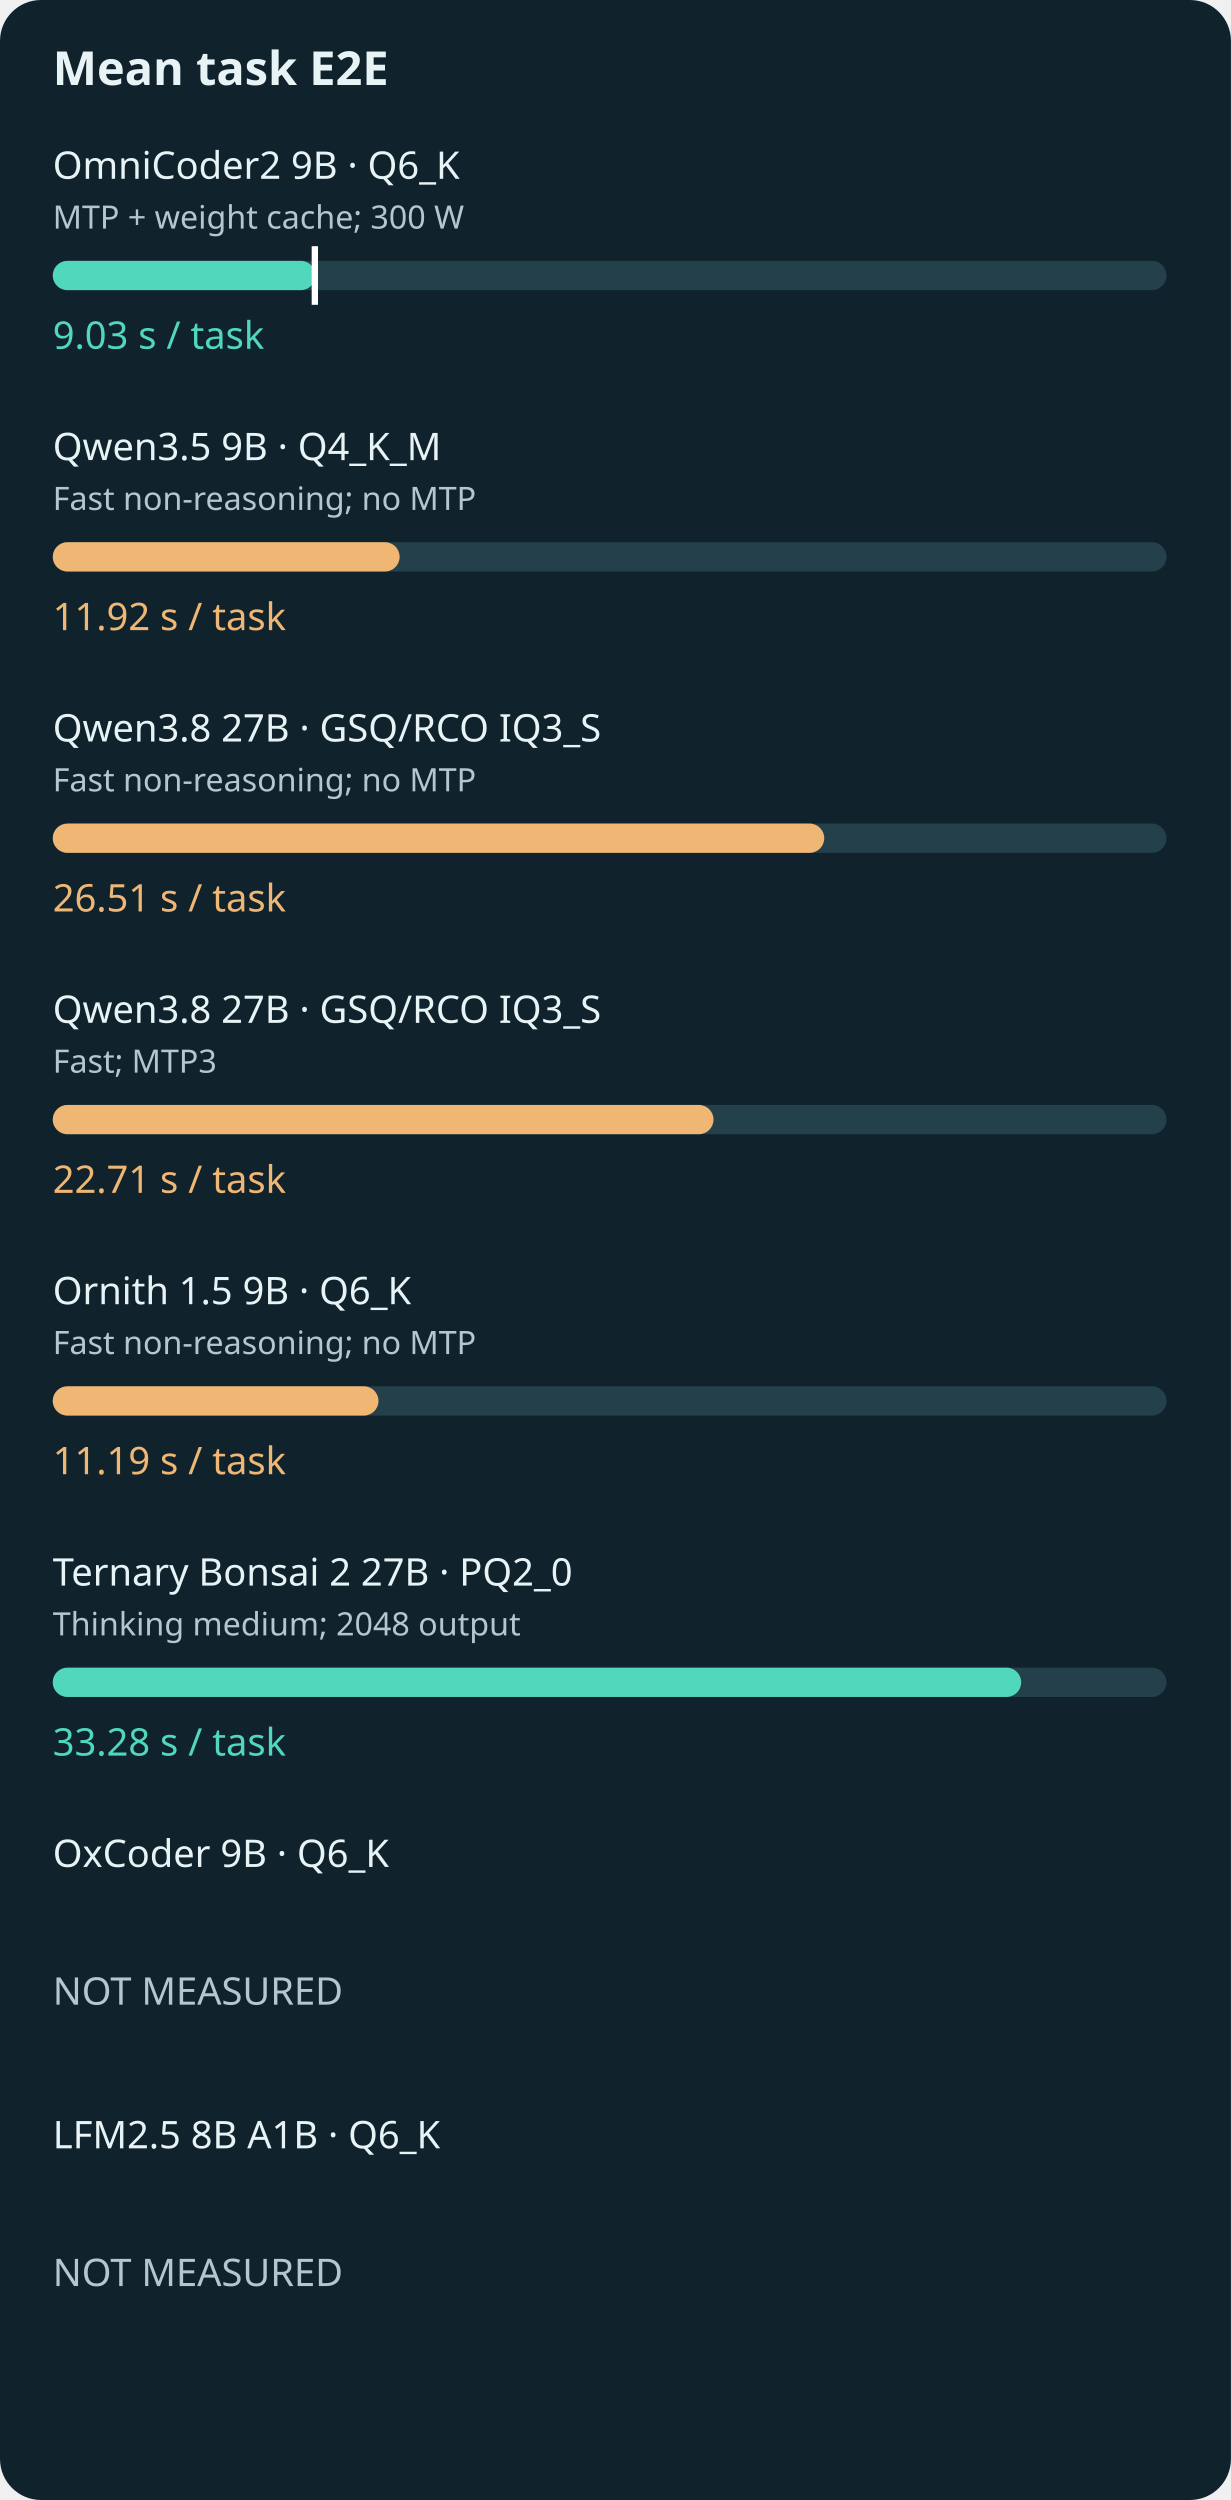
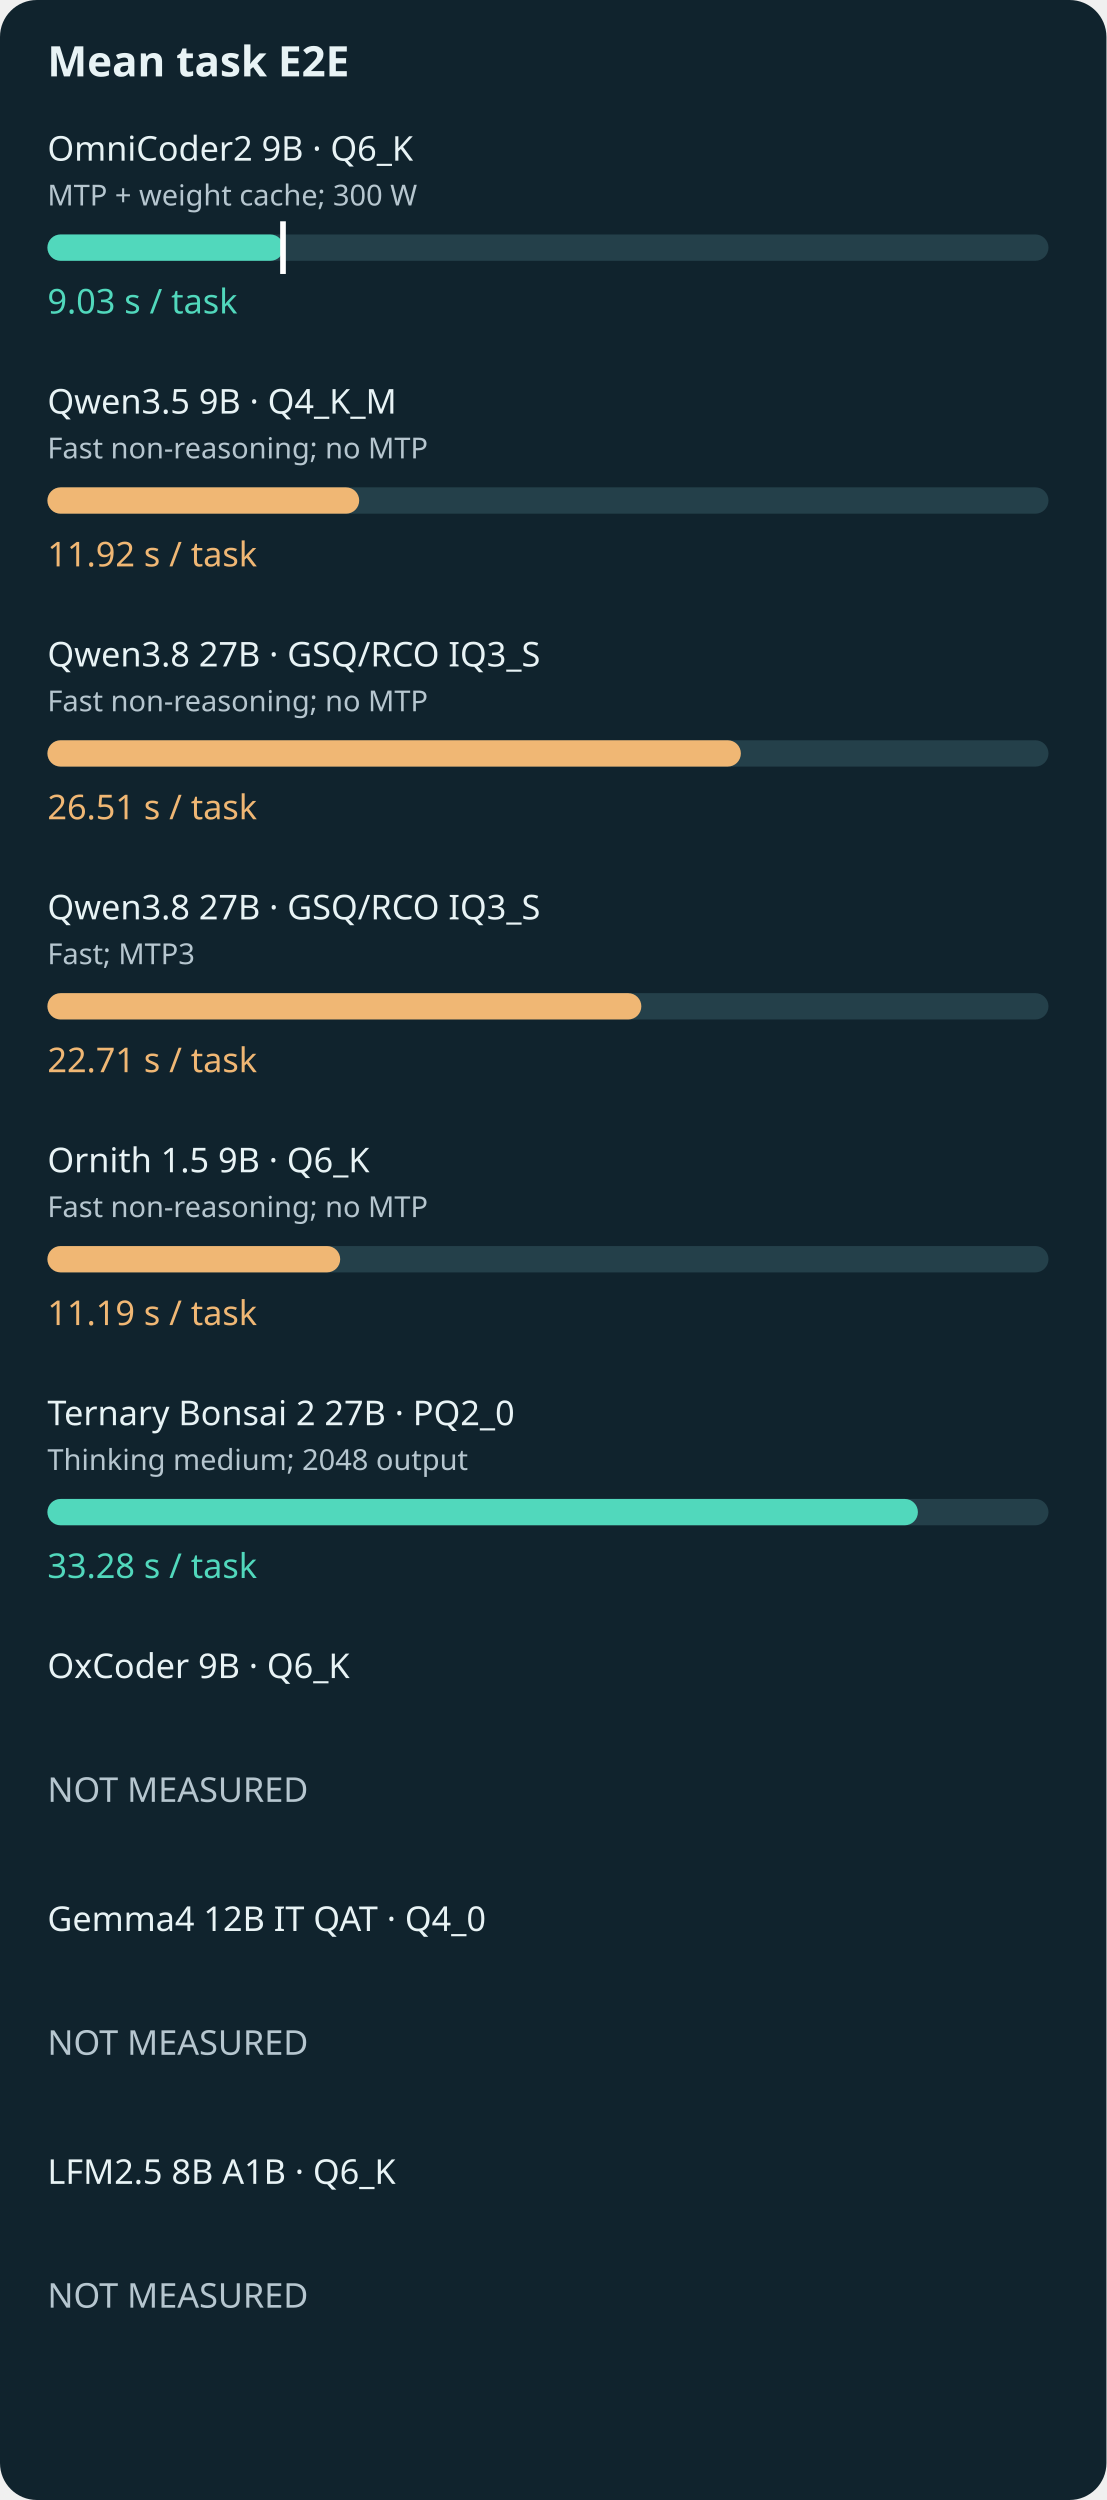
- <svg xmlns="http://www.w3.org/2000/svg" viewBox="0 0 420 853" role="img" aria-labelledby="title desc">
-   <rect width="420" height="853" rx="14" fill="#10232d" />
+ <svg xmlns="http://www.w3.org/2000/svg" viewBox="0 0 420 949" role="img" aria-labelledby="title desc">
+   <rect width="420" height="949" rx="14" fill="#10232d" />
  <g font-family="system-ui,sans-serif" fill="#e8f3f5">
    <text x="18" y="29" font-size="16" font-weight="700">Mean task E2E</text>
    <text x="18" y="61" font-size="13">OmniCoder2 9B · Q6_K</text>
    <text x="18" y="78" font-size="11" fill="#b6c6cf">MTP + weight cache; 300 W</text>
    <rect x="18" y="89" width="380" height="10" rx="5" fill="#24404a" />
    <rect x="18" y="89" width="89.621" height="10" rx="5" fill="#51d8bc" />
    <path d="M107.098 84v20 M107.098 94H107.750 M107.750 84v20" stroke="#fff" stroke-width="1.5" />
    <text x="18" y="119" font-size="13" fill="#51d8bc">9.03 s / task</text>
    <text x="18" y="157" font-size="13">Qwen3.5 9B · Q4_K_M</text>
    <text x="18" y="174" font-size="11" fill="#b6c6cf">Fast non-reasoning; no MTP</text>
    <rect x="18" y="185" width="380" height="10" rx="5" fill="#24404a" />
    <rect x="18" y="185" width="118.352" height="10" rx="5" fill="#f0b774" />
    <text x="18" y="215" font-size="13" fill="#f0b774">11.92 s / task</text>
    <text x="18" y="253" font-size="13">Qwen3.8 27B · GSQ/RCO IQ3_S</text>
    <text x="18" y="270" font-size="11" fill="#b6c6cf">Fast non-reasoning; no MTP</text>
    <rect x="18" y="281" width="380" height="10" rx="5" fill="#24404a" />
    <rect x="18" y="281" width="263.235" height="10" rx="5" fill="#f0b774" />
    <text x="18" y="311" font-size="13" fill="#f0b774">26.51 s / task</text>
    <text x="18" y="349" font-size="13">Qwen3.8 27B · GSQ/RCO IQ3_S</text>
    <text x="18" y="366" font-size="11" fill="#b6c6cf">Fast; MTP3</text>
    <rect x="18" y="377" width="380" height="10" rx="5" fill="#24404a" />
    <rect x="18" y="377" width="225.452" height="10" rx="5" fill="#f0b774" />
    <text x="18" y="407" font-size="13" fill="#f0b774">22.71 s / task</text>
    <text x="18" y="445" font-size="13">Ornith 1.5 9B · Q6_K</text>
    <text x="18" y="462" font-size="11" fill="#b6c6cf">Fast non-reasoning; no MTP</text>
    <rect x="18" y="473" width="380" height="10" rx="5" fill="#24404a" />
    <rect x="18" y="473" width="111.137" height="10" rx="5" fill="#f0b774" />
    <text x="18" y="503" font-size="13" fill="#f0b774">11.19 s / task</text>
    <text x="18" y="541" font-size="13">Ternary Bonsai 2 27B · PQ2_0</text>
    <text x="18" y="558" font-size="11" fill="#b6c6cf">Thinking medium; 2048 output</text>
    <rect x="18" y="569" width="380" height="10" rx="5" fill="#24404a" />
    <rect x="18" y="569" width="330.435" height="10" rx="5" fill="#51d8bc" />
    <text x="18" y="599" font-size="13" fill="#51d8bc">33.28 s / task</text>
    <text x="18" y="637" font-size="13">OxCoder 9B · Q6_K</text>
    <text x="18" y="684" fill="#b6c6cf" font-size="13">NOT MEASURED</text>
-     <text x="18" y="733" font-size="13">LFM2.5 8B A1B · Q6_K</text>
+     <text x="18" y="733" font-size="13">Gemma4 12B IT QAT · Q4_0</text>
    <text x="18" y="780" fill="#b6c6cf" font-size="13">NOT MEASURED</text>
+     <text x="18" y="829" font-size="13">LFM2.5 8B A1B · Q6_K</text>
+     <text x="18" y="876" fill="#b6c6cf" font-size="13">NOT MEASURED</text>
  </g>
</svg>
